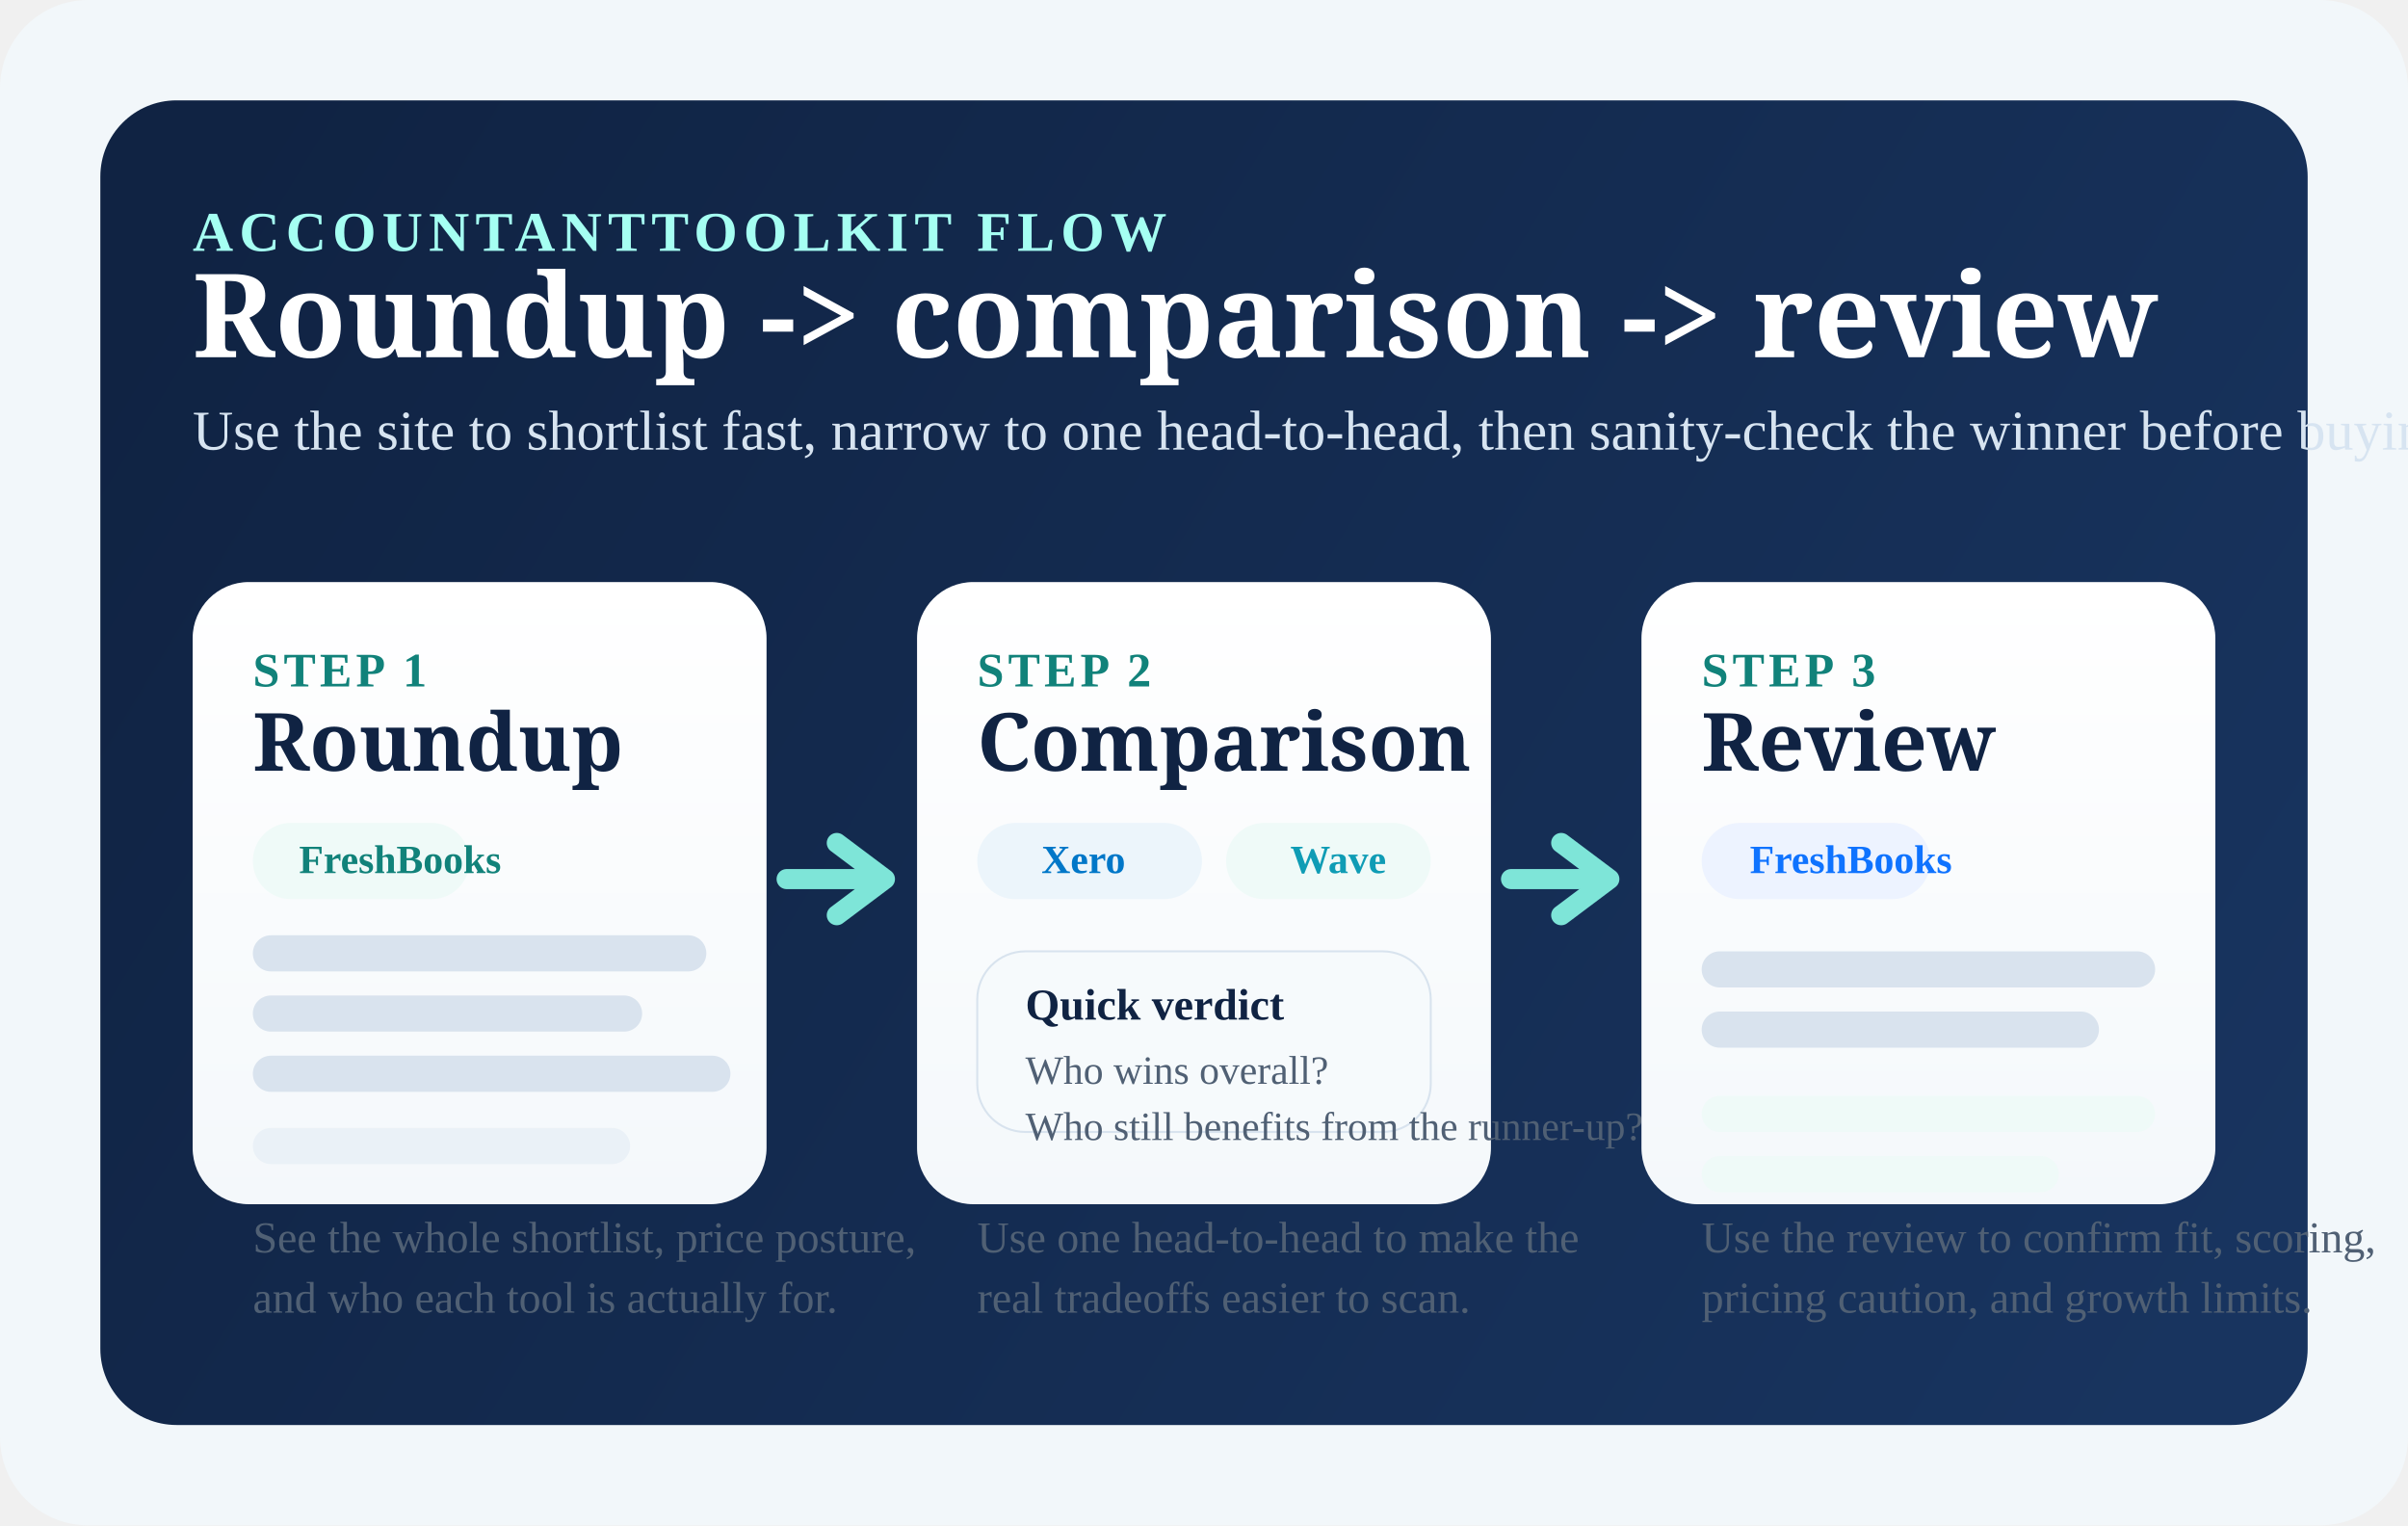
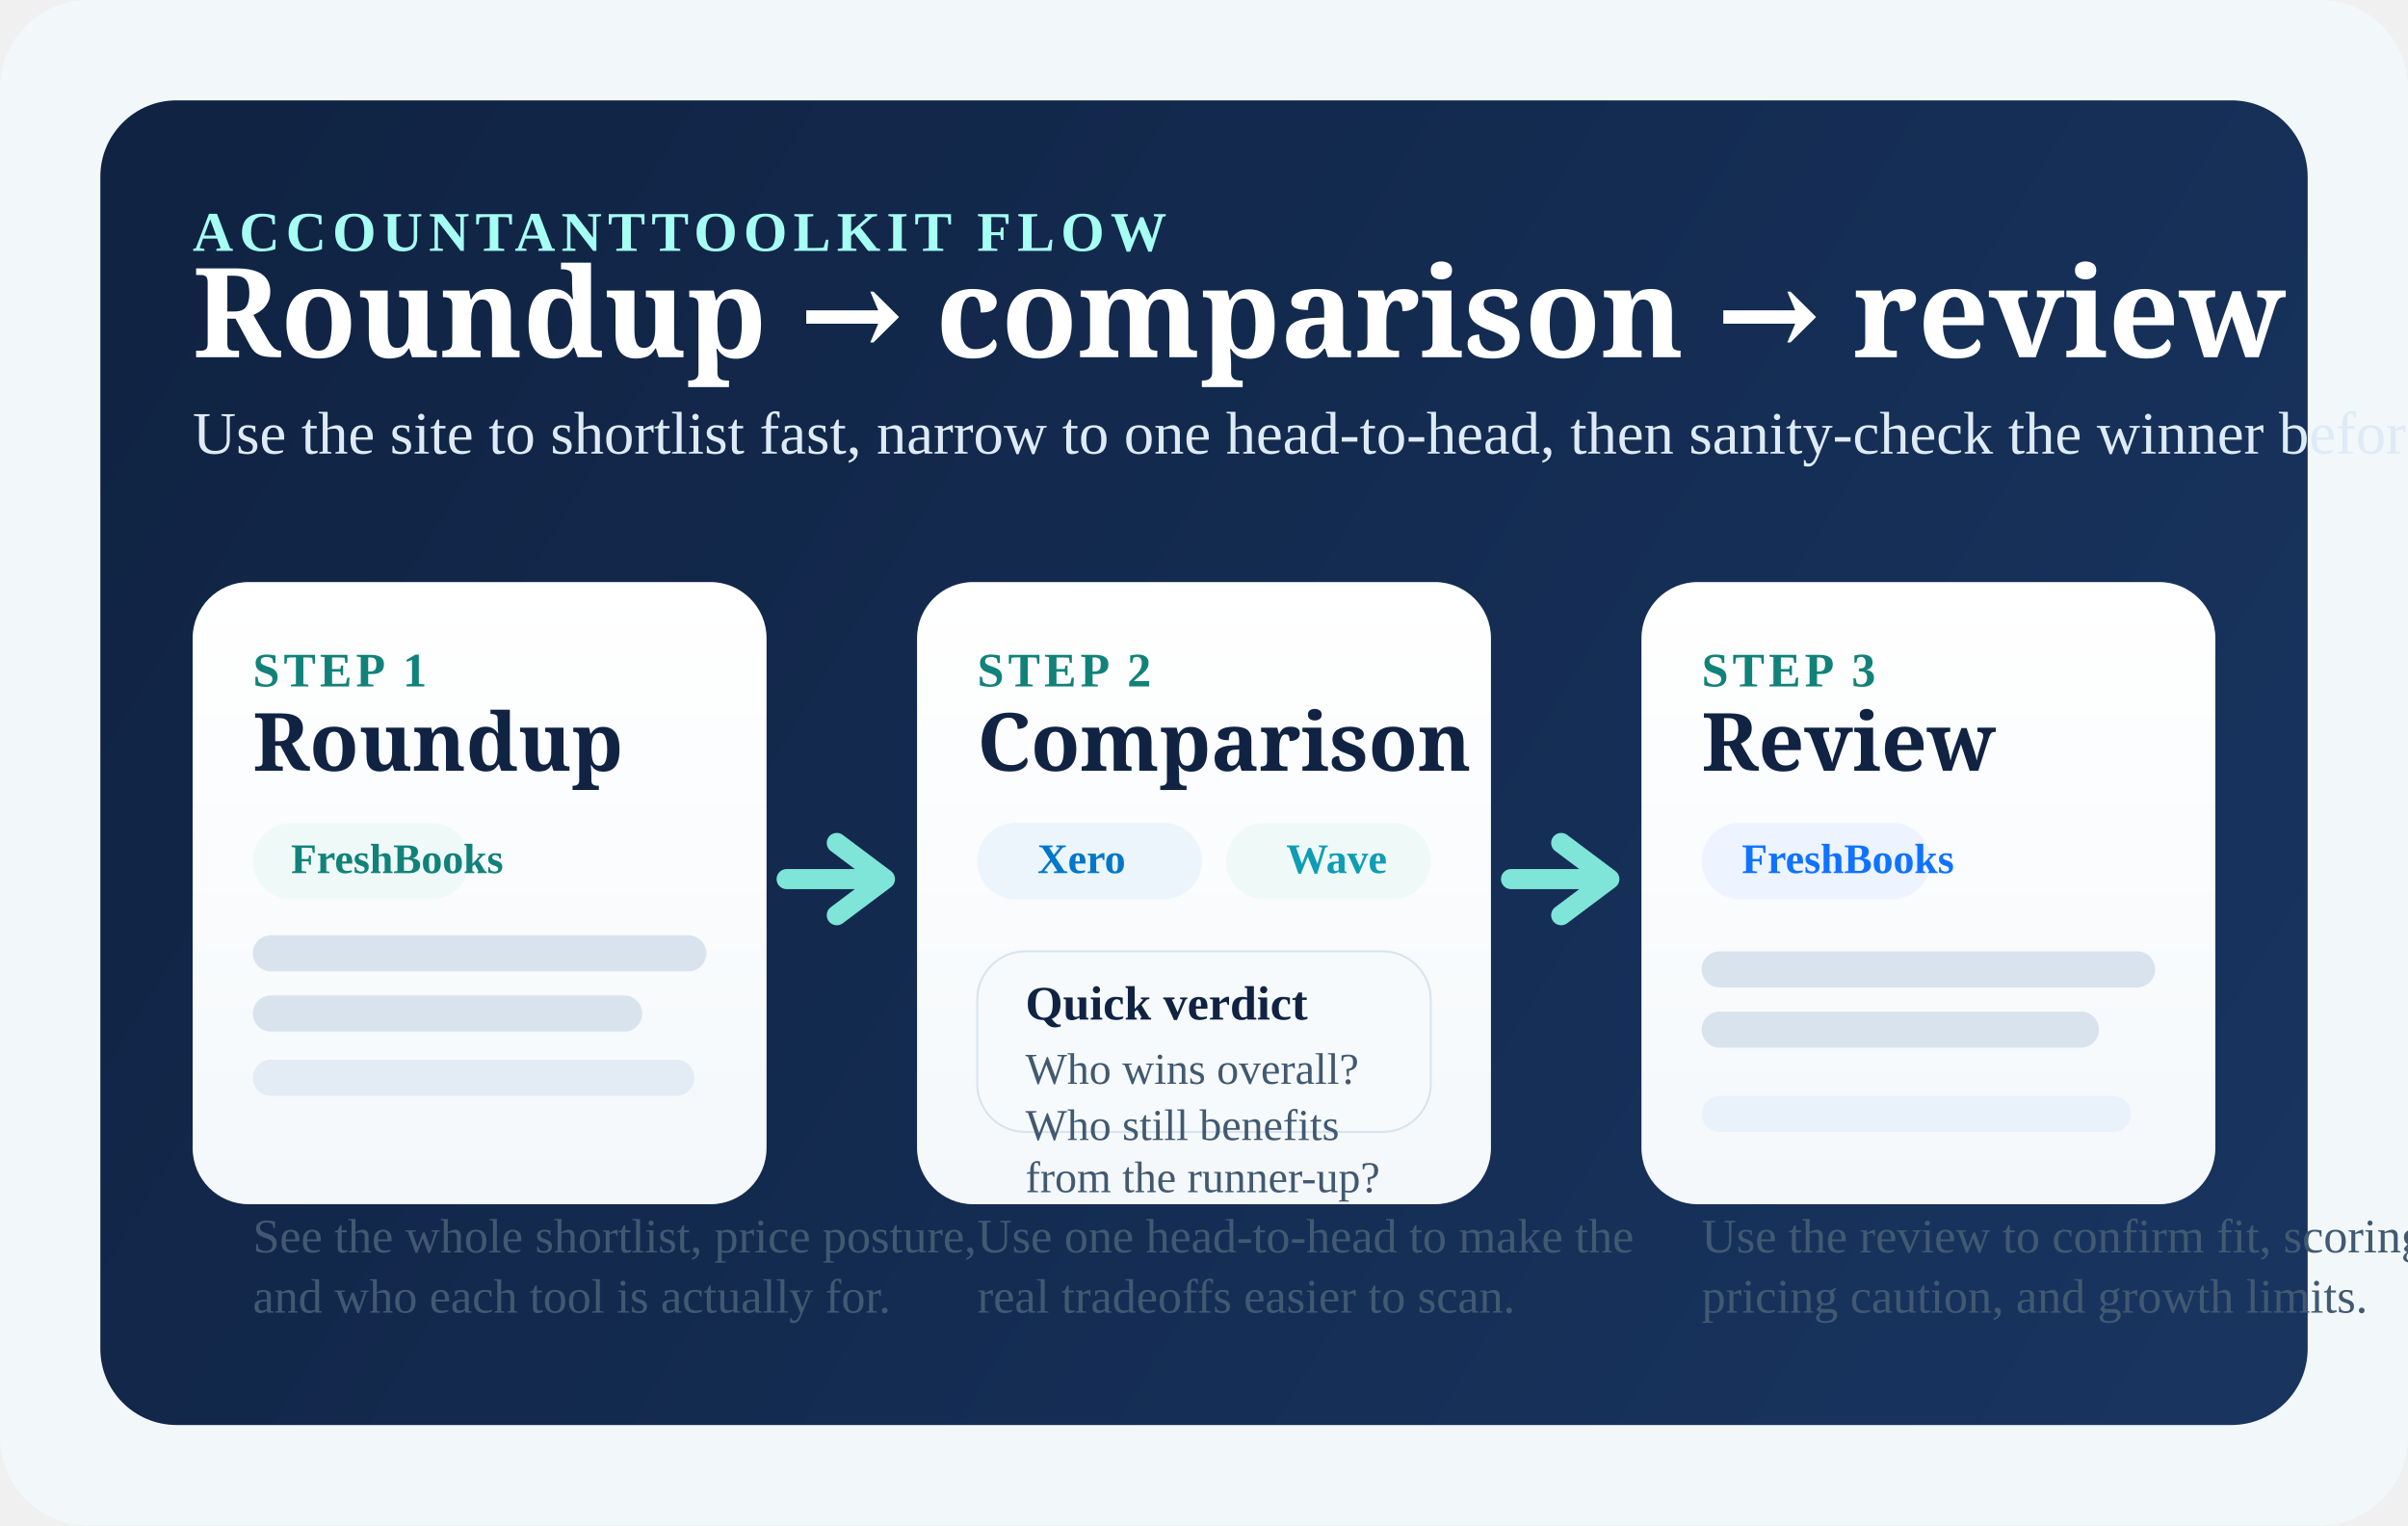
<svg xmlns="http://www.w3.org/2000/svg" viewBox="0 0 1200 760" role="img" aria-labelledby="title desc">
  <defs>
    <linearGradient id="bg" x1="112" x2="1088" y1="82" y2="678" gradientUnits="userSpaceOnUse">
      <stop offset="0" stop-color="#102343" />
      <stop offset="1" stop-color="#18345f" />
    </linearGradient>
    <linearGradient id="card" x1="0" x2="0" y1="0" y2="1">
      <stop offset="0" stop-color="#ffffff" />
      <stop offset="1" stop-color="#f4f8fb" />
    </linearGradient>
  </defs>
  <rect width="1200" height="760" rx="44" fill="#f2f7fa" />
  <rect x="50" y="50" width="1100" height="660" rx="38" fill="url(#bg)" />
  <text x="96" y="125" fill="#a5fff2" font-family="Source Sans 3, Segoe UI, sans-serif" font-size="28" font-weight="700" letter-spacing="3">ACCOUNTANTTOOLKIT FLOW</text>
-   <text x="96" y="178" fill="#ffffff" font-family="Newsreader, Georgia, serif" font-size="58" font-weight="700">Roundup -&gt; comparison -&gt; review</text>
-   <text x="96" y="224" fill="#d7e4f1" font-family="Source Sans 3, Segoe UI, sans-serif" font-size="28">Use the site to shortlist fast, narrow to one head-to-head, then sanity-check the winner before buying.</text>
+   <text x="96" y="178" fill="#ffffff" font-family="Newsreader, Georgia, serif" font-size="62" font-weight="700">Roundup → comparison → review</text>
+   <text x="96" y="226" fill="#deebf6" font-family="Source Sans 3, Segoe UI, sans-serif" font-size="30">Use the site to shortlist fast, narrow to one head-to-head, then sanity-check the winner before buying.</text>
  <g transform="translate(96 290)">
    <rect width="286" height="310" rx="28" fill="url(#card)" />
    <text x="30" y="52" fill="#11827a" font-family="Source Sans 3, Segoe UI, sans-serif" font-size="24" font-weight="700" letter-spacing="2">STEP 1</text>
    <text x="30" y="94" fill="#102343" font-family="Newsreader, Georgia, serif" font-size="40" font-weight="700">Roundup</text>
    <rect x="30" y="120" width="108" height="38" rx="19" fill="#effaf8" />
-     <text x="53" y="145" fill="#11827a" font-family="Source Sans 3, Segoe UI, sans-serif" font-size="20" font-weight="700">FreshBooks</text>
+     <text x="49" y="145" fill="#11827a" font-family="Source Sans 3, Segoe UI, sans-serif" font-size="21" font-weight="700">FreshBooks</text>
    <rect x="30" y="176" width="226" height="18" rx="9" fill="#d9e3ee" />
    <rect x="30" y="206" width="194" height="18" rx="9" fill="#d9e3ee" />
-     <rect x="30" y="236" width="238" height="18" rx="9" fill="#d9e3ee" />
-     <rect x="30" y="272" width="188" height="18" rx="9" fill="#eaf1f7" />
-     <text x="30" y="334" fill="#506074" font-family="Source Sans 3, Segoe UI, sans-serif" font-size="22">See the whole shortlist, price posture,</text>
-     <text x="30" y="364" fill="#506074" font-family="Source Sans 3, Segoe UI, sans-serif" font-size="22">and who each tool is actually for.</text>
+     <rect x="30" y="238" width="220" height="18" rx="9" fill="#e3ebf4" />
+     <text x="30" y="334" fill="#415971" font-family="Source Sans 3, Segoe UI, sans-serif" font-size="24">See the whole shortlist, price posture,</text>
+     <text x="30" y="364" fill="#415971" font-family="Source Sans 3, Segoe UI, sans-serif" font-size="24">and who each tool is actually for.</text>
  </g>
  <g transform="translate(457 290)">
    <rect width="286" height="310" rx="28" fill="url(#card)" />
    <text x="30" y="52" fill="#11827a" font-family="Source Sans 3, Segoe UI, sans-serif" font-size="24" font-weight="700" letter-spacing="2">STEP 2</text>
    <text x="30" y="94" fill="#102343" font-family="Newsreader, Georgia, serif" font-size="40" font-weight="700">Comparison</text>
    <rect x="30" y="120" width="112" height="38" rx="19" fill="#ecf5fb" />
-     <text x="62" y="145" fill="#0077c8" font-family="Source Sans 3, Segoe UI, sans-serif" font-size="20" font-weight="700">Xero</text>
+     <text x="60" y="145" fill="#0077c8" font-family="Source Sans 3, Segoe UI, sans-serif" font-size="21" font-weight="700">Xero</text>
    <rect x="154" y="120" width="102" height="38" rx="19" fill="#effaf8" />
-     <text x="186" y="145" fill="#0f9cb5" font-family="Source Sans 3, Segoe UI, sans-serif" font-size="20" font-weight="700">Wave</text>
+     <text x="184" y="145" fill="#0f9cb5" font-family="Source Sans 3, Segoe UI, sans-serif" font-size="21" font-weight="700">Wave</text>
    <rect x="30" y="184" width="226" height="90" rx="24" fill="#f6fafc" stroke="#d8e3ee" />
-     <text x="54" y="218" fill="#102343" font-family="Source Sans 3, Segoe UI, sans-serif" font-size="22" font-weight="700">Quick verdict</text>
-     <text x="54" y="250" fill="#506074" font-family="Source Sans 3, Segoe UI, sans-serif" font-size="20">Who wins overall?</text>
-     <text x="54" y="278" fill="#506074" font-family="Source Sans 3, Segoe UI, sans-serif" font-size="20">Who still benefits from the runner-up?</text>
-     <text x="30" y="334" fill="#506074" font-family="Source Sans 3, Segoe UI, sans-serif" font-size="22">Use one head-to-head to make the</text>
-     <text x="30" y="364" fill="#506074" font-family="Source Sans 3, Segoe UI, sans-serif" font-size="22">real tradeoffs easier to scan.</text>
+     <text x="54" y="218" fill="#102343" font-family="Source Sans 3, Segoe UI, sans-serif" font-size="24" font-weight="700">Quick verdict</text>
+     <text x="54" y="250" fill="#415971" font-family="Source Sans 3, Segoe UI, sans-serif" font-size="22">Who wins overall?</text>
+     <text x="54" y="278" fill="#415971" font-family="Source Sans 3, Segoe UI, sans-serif" font-size="22">Who still benefits</text>
+     <text x="54" y="304" fill="#415971" font-family="Source Sans 3, Segoe UI, sans-serif" font-size="22">from the runner-up?</text>
+     <text x="30" y="334" fill="#415971" font-family="Source Sans 3, Segoe UI, sans-serif" font-size="24">Use one head-to-head to make the</text>
+     <text x="30" y="364" fill="#415971" font-family="Source Sans 3, Segoe UI, sans-serif" font-size="24">real tradeoffs easier to scan.</text>
  </g>
  <g transform="translate(818 290)">
    <rect width="286" height="310" rx="28" fill="url(#card)" />
    <text x="30" y="52" fill="#11827a" font-family="Source Sans 3, Segoe UI, sans-serif" font-size="24" font-weight="700" letter-spacing="2">STEP 3</text>
    <text x="30" y="94" fill="#102343" font-family="Newsreader, Georgia, serif" font-size="40" font-weight="700">Review</text>
    <rect x="30" y="120" width="114" height="38" rx="19" fill="#edf3ff" />
-     <text x="54" y="145" fill="#0f73ff" font-family="Source Sans 3, Segoe UI, sans-serif" font-size="20" font-weight="700">FreshBooks</text>
+     <text x="50" y="145" fill="#0f73ff" font-family="Source Sans 3, Segoe UI, sans-serif" font-size="21" font-weight="700">FreshBooks</text>
    <rect x="30" y="184" width="226" height="18" rx="9" fill="#d9e3ee" />
    <rect x="30" y="214" width="198" height="18" rx="9" fill="#d9e3ee" />
-     <rect x="30" y="256" width="226" height="18" rx="9" fill="#effaf8" />
-     <rect x="30" y="286" width="178" height="18" rx="9" fill="#effaf8" />
-     <text x="30" y="334" fill="#506074" font-family="Source Sans 3, Segoe UI, sans-serif" font-size="22">Use the review to confirm fit, scoring,</text>
-     <text x="30" y="364" fill="#506074" font-family="Source Sans 3, Segoe UI, sans-serif" font-size="22">pricing caution, and growth limits.</text>
+     <rect x="30" y="256" width="214" height="18" rx="9" fill="#e9f2fa" />
+     <text x="30" y="334" fill="#415971" font-family="Source Sans 3, Segoe UI, sans-serif" font-size="24">Use the review to confirm fit, scoring,</text>
+     <text x="30" y="364" fill="#415971" font-family="Source Sans 3, Segoe UI, sans-serif" font-size="24">pricing caution, and growth limits.</text>
  </g>
  <path d="M392 438h42" fill="none" stroke="#7ee5d8" stroke-linecap="round" stroke-width="10" />
  <path d="M753 438h42" fill="none" stroke="#7ee5d8" stroke-linecap="round" stroke-width="10" />
  <path d="M417 420l24 18-24 18" fill="none" stroke="#7ee5d8" stroke-linecap="round" stroke-linejoin="round" stroke-width="10" />
  <path d="M778 420l24 18-24 18" fill="none" stroke="#7ee5d8" stroke-linecap="round" stroke-linejoin="round" stroke-width="10" />
</svg>
